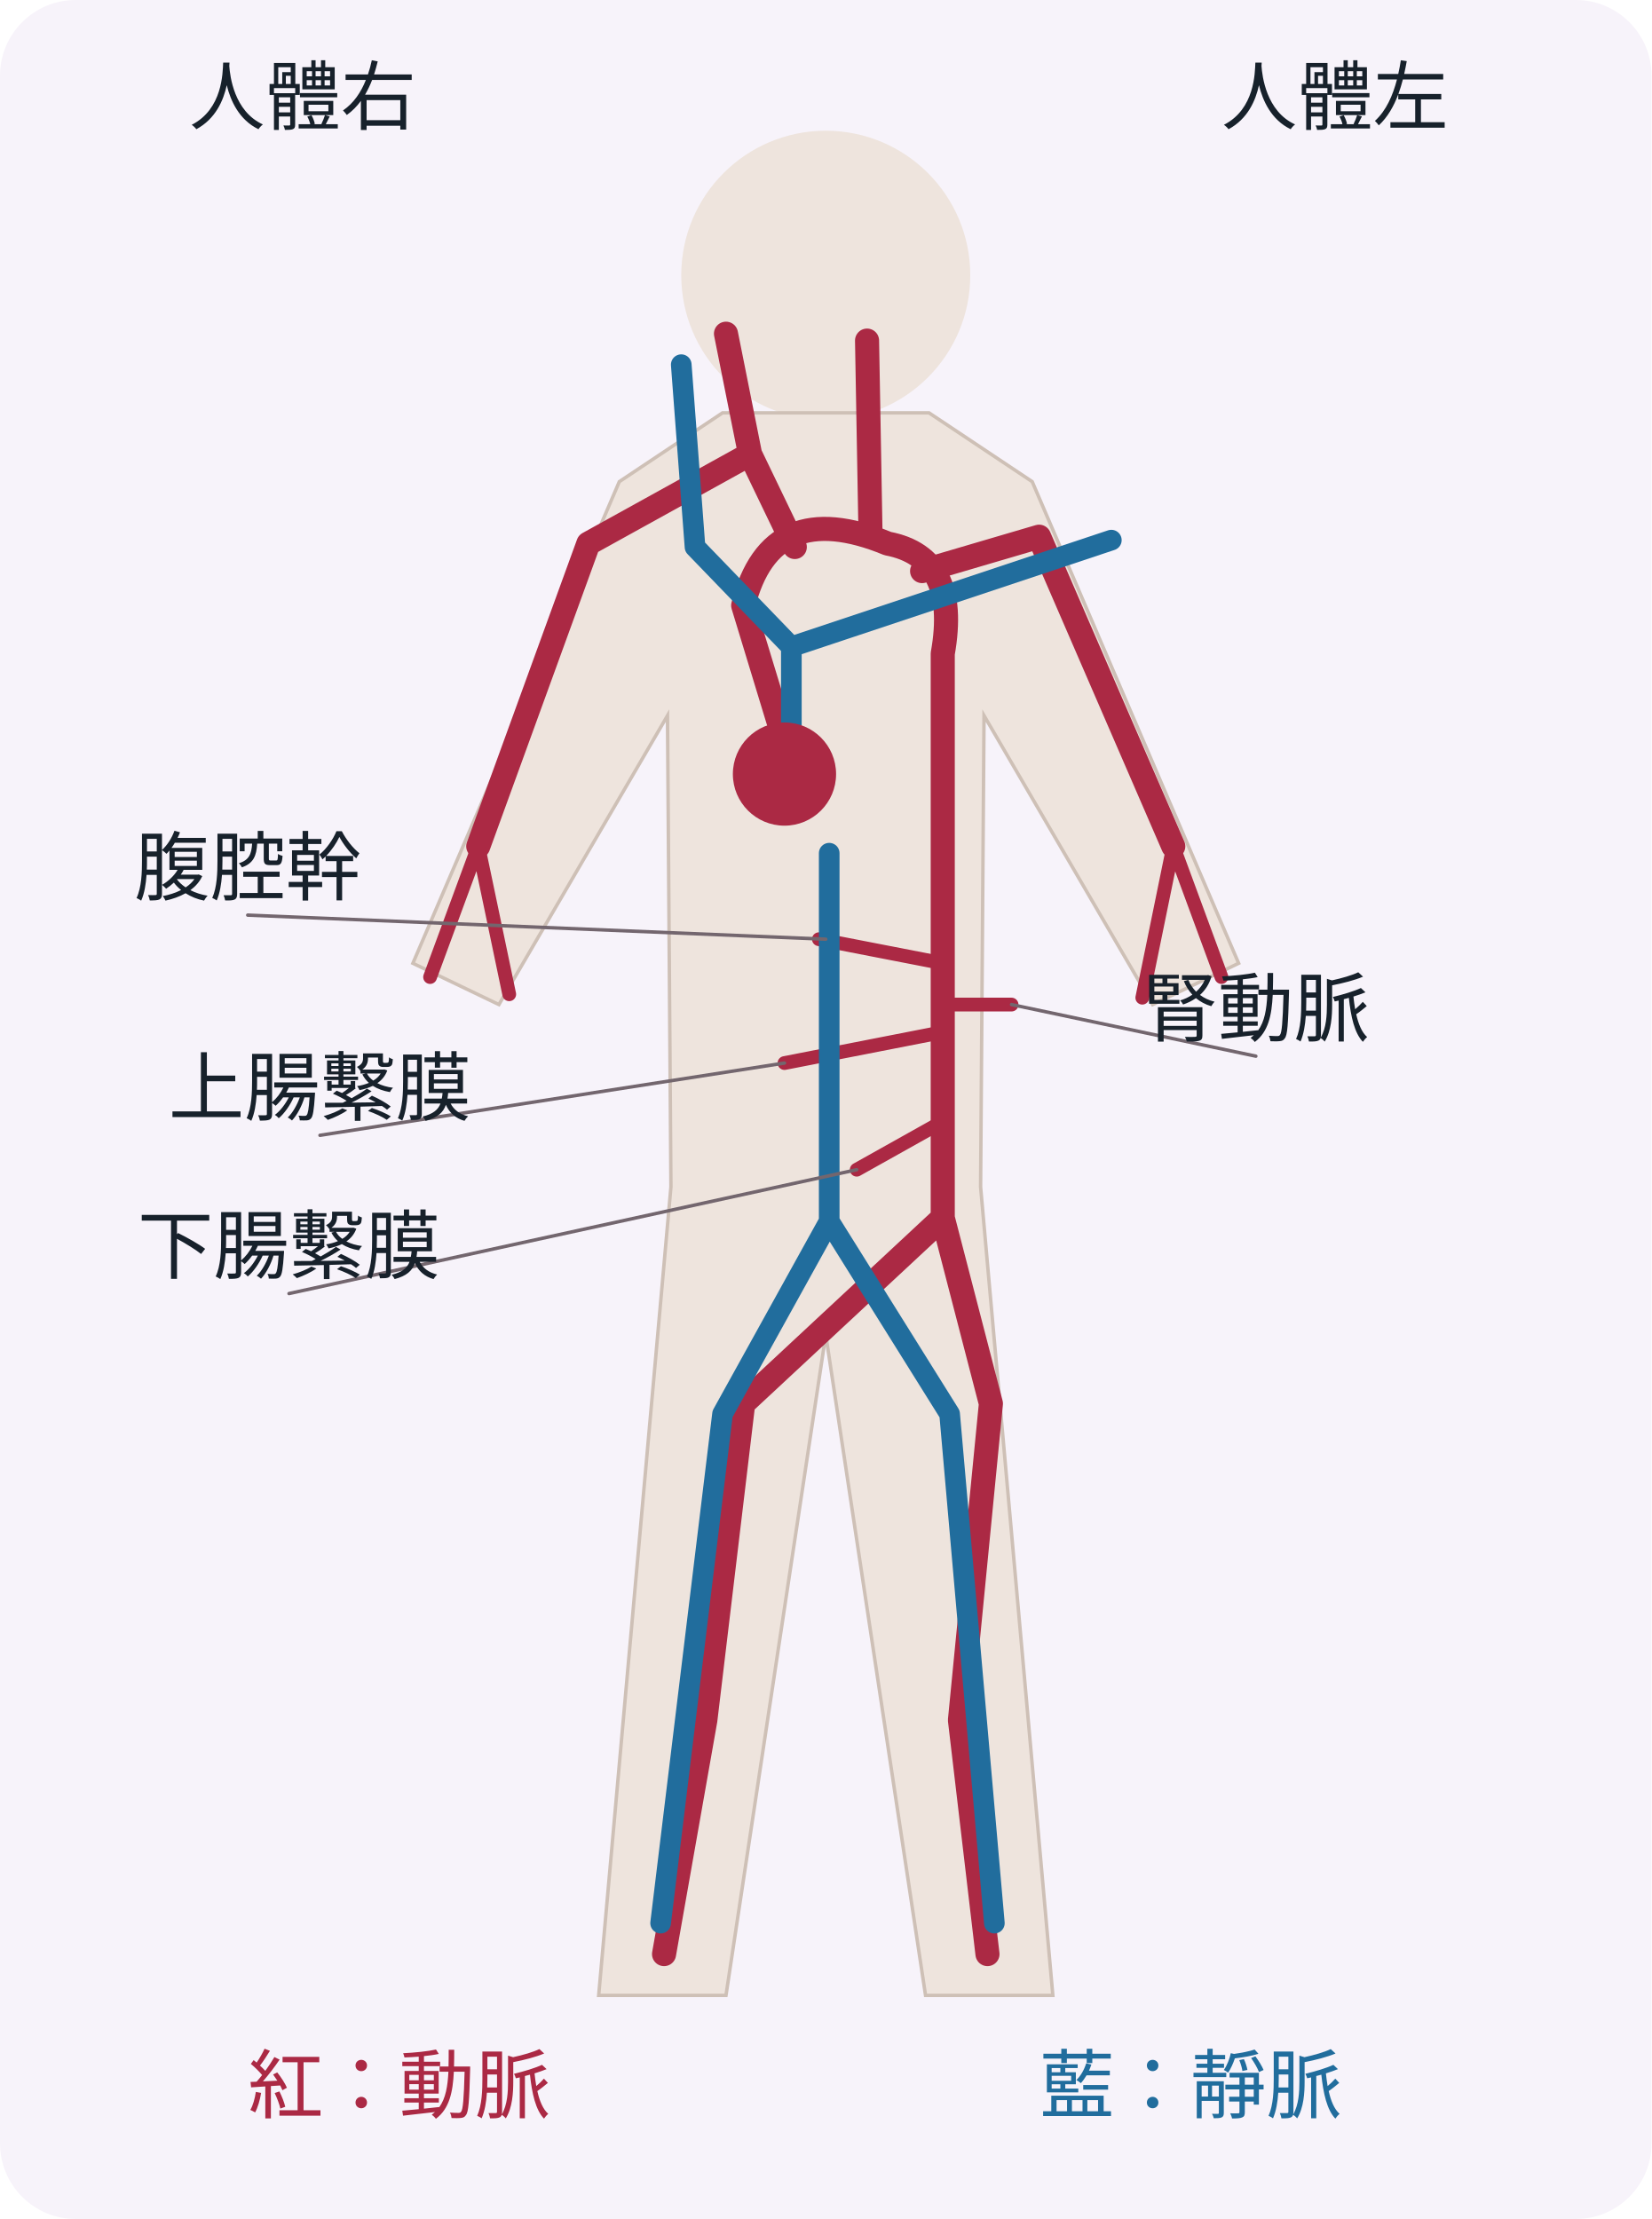
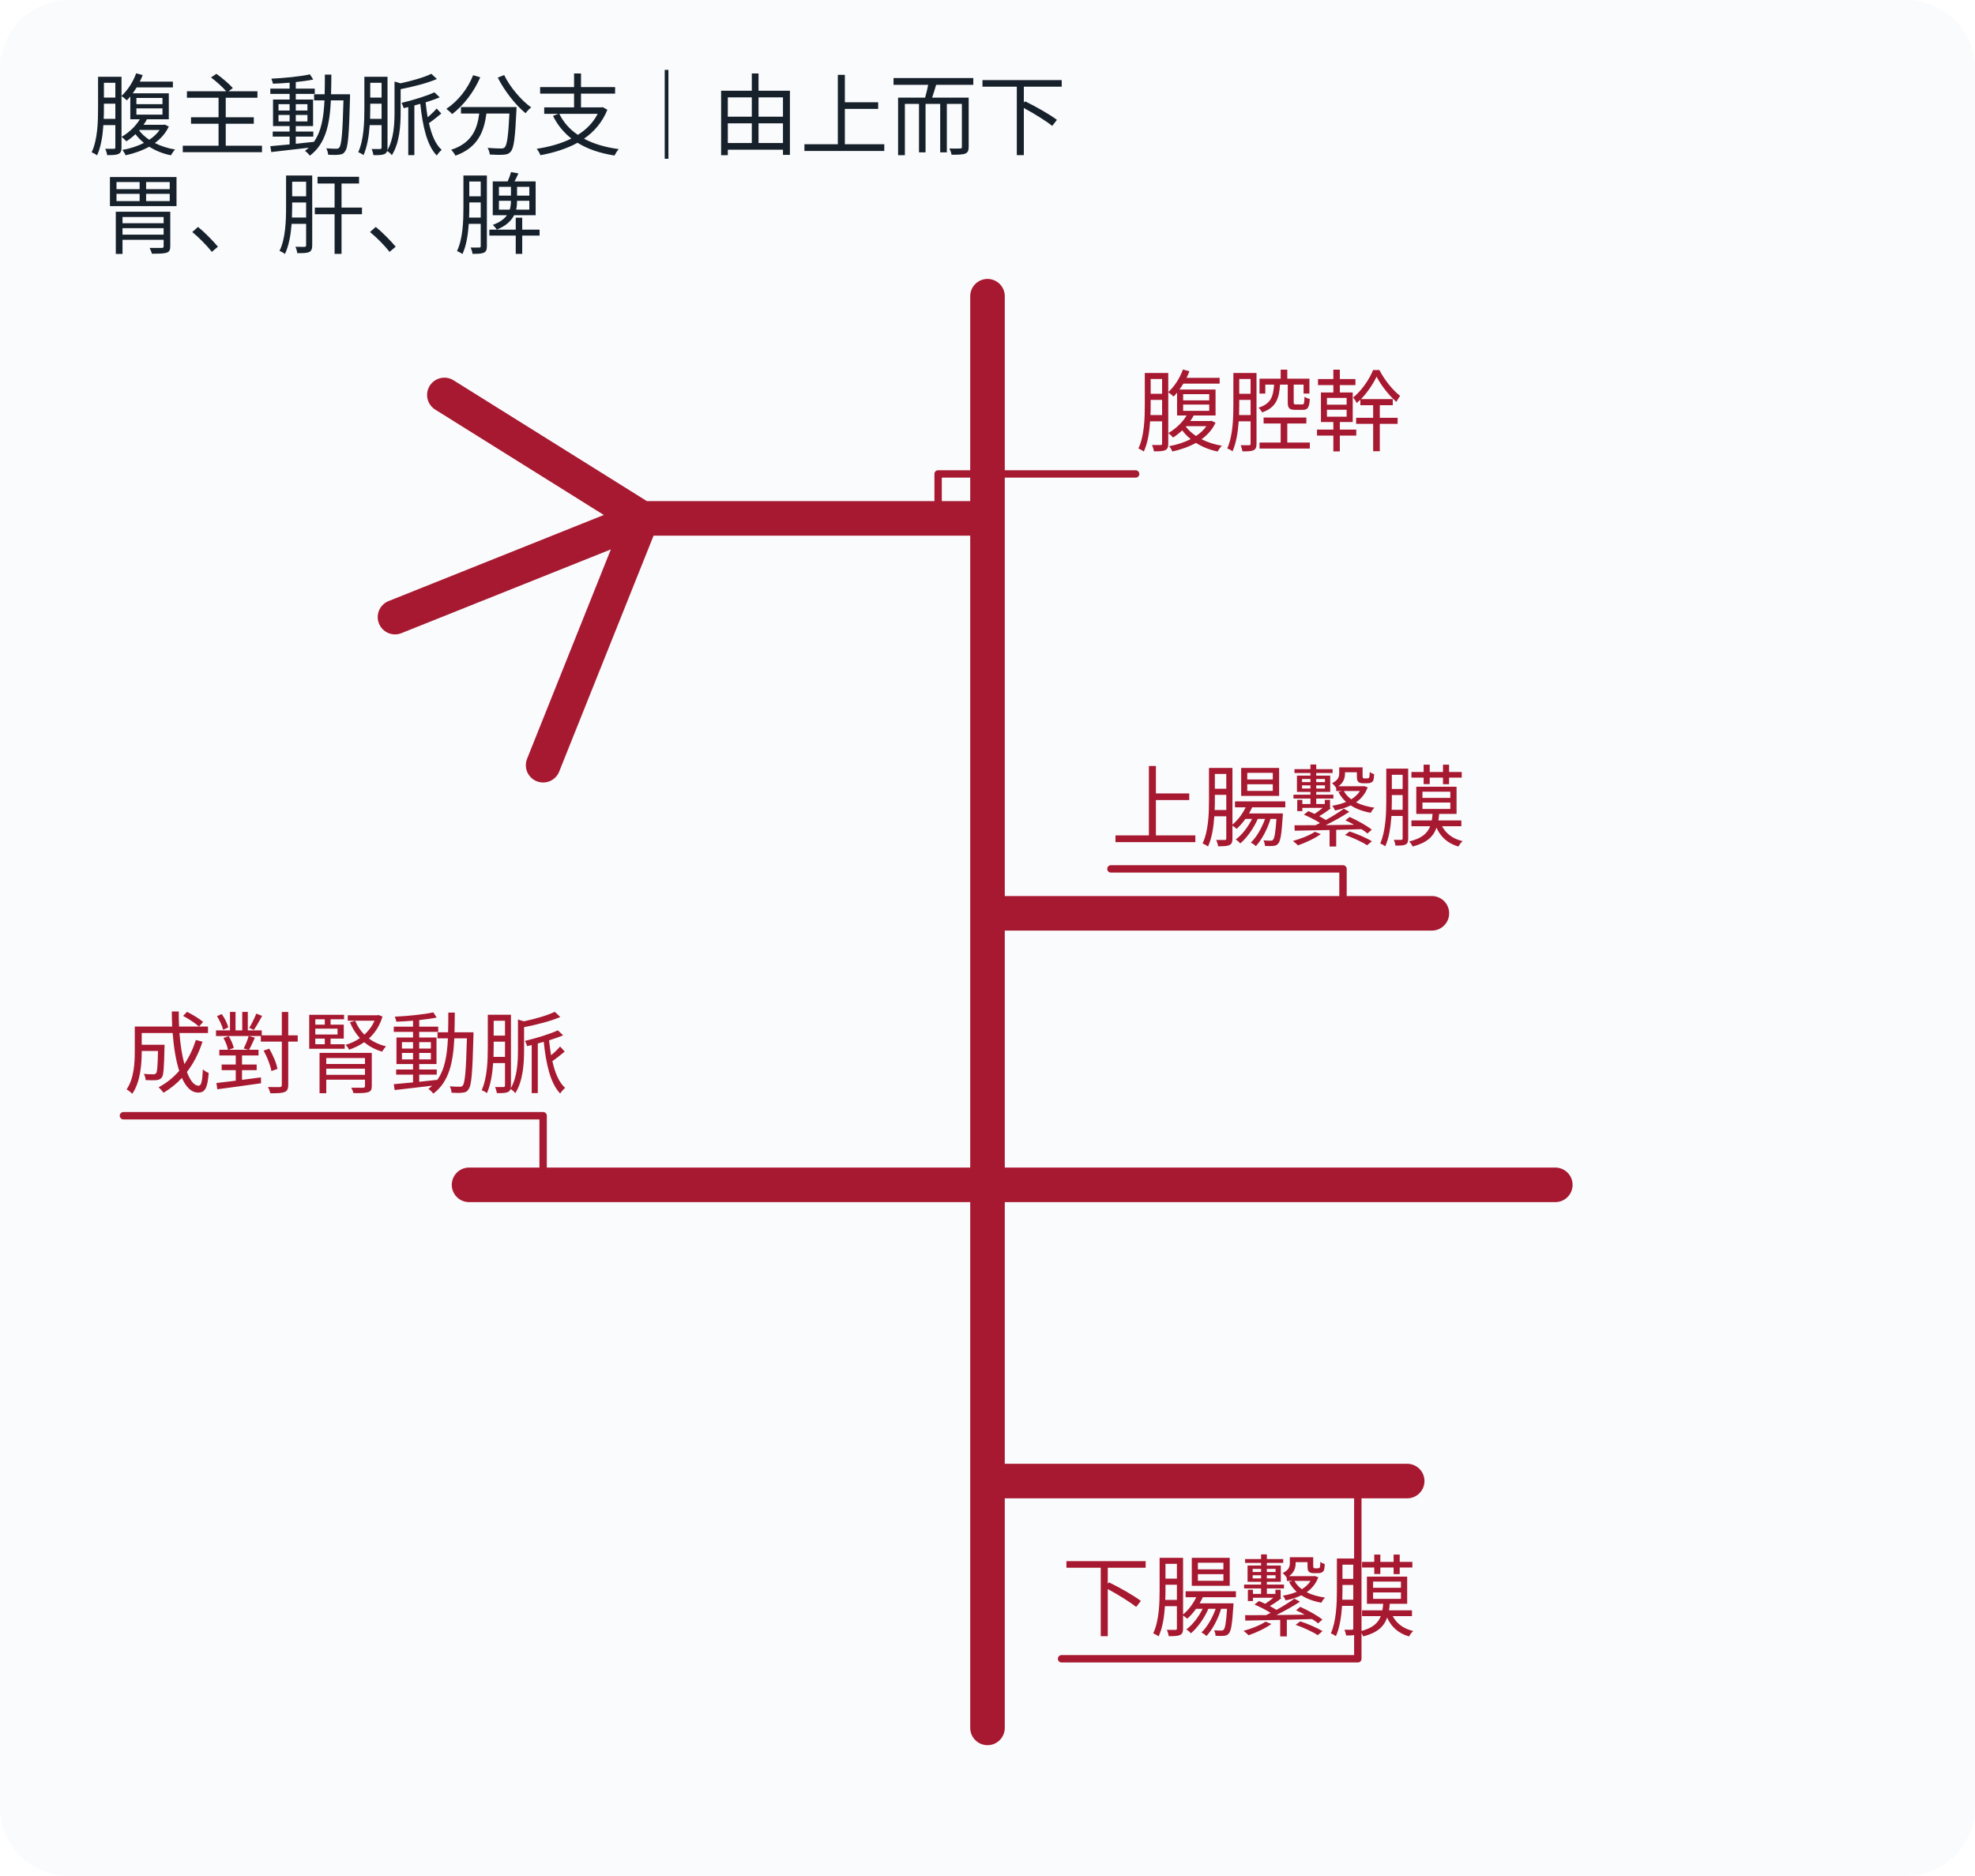
- <svg xmlns="http://www.w3.org/2000/svg" viewBox="0 0 480 645" role="img" style="font-family:system-ui,sans-serif">
-   <rect width="480" height="645" rx="22" fill="#f7f3fa" />
-   <circle cx="240" cy="80" r="42" fill="#eee4dd" />
-   <path d="M210 120 L180 140 L120 280 L145 292 L194 208 L195 345 L174 580 L211 580 L240 388 L269 580 L306 580 L285 345 L286 208 L335 292 L360 280 L300 140 L270 120 Z" fill="#eee4dd" stroke="#cec0b6" />
-   <text x="88" y="36" font-size="22" fill="#17212b" text-anchor="middle">人體右</text>
-   <text x="388" y="36" font-size="22" fill="#17212b" text-anchor="middle">人體左</text>
-   <path d="M230 222 L216 176 Q224 144 258 158 Q279 162 274 190 L274 354 M274 354 L216 408 L205 500 L193 568 M274 354 L288 408 L279 500 L287 568" fill="none" stroke="#ab2944" stroke-width="7" stroke-linecap="round" stroke-linejoin="round" />
-   <path d="M231 159 L218 132 L211 97 M218 132 L171 158 L139 246 M253 155 L252 99 M268 166 L302 156 L341 246" fill="none" stroke="#ab2944" stroke-width="7" stroke-linecap="round" stroke-linejoin="round" />
-   <path d="M139 246 L125 284 M139 246 L148 289 M341 246 L332 290 M341 246 L355 284" fill="none" stroke="#ab2944" stroke-width="4" stroke-linecap="round" stroke-linejoin="round" />
-   <path d="M274 280 L238 273 M274 300 L228 309 M274 326 L249 340 M274 292 L294 292" fill="none" stroke="#ab2944" stroke-width="4" stroke-linecap="round" stroke-linejoin="round" />
-   <path d="M198 106 L202 159 L230 188 L230 226 M323 157 L230 188 M192 559 L210 411 L241 355 L241 248 M289 559 L276 411 L241 355" fill="none" stroke="#216d9d" stroke-width="6" stroke-linecap="round" stroke-linejoin="round" />
-   <circle cx="228" cy="225" r="15" fill="#ab2944" />
-   <text x="72" y="614" font-size="22" fill="#ab2944" text-anchor="start">紅：動脈</text>
-   <text x="302" y="614" font-size="22" fill="#216d9d" text-anchor="start">藍：靜脈</text>
-   <path d="M72 266 L240 273" fill="none" stroke="#73666e" stroke-width="1" stroke-linecap="round" stroke-linejoin="round" />
-   <text x="72" y="260" font-size="22" fill="#17212b" text-anchor="middle">腹腔幹</text>
-   <path d="M93 330 L228 309" fill="none" stroke="#73666e" stroke-width="1" stroke-linecap="round" stroke-linejoin="round" />
-   <text x="93" y="324" font-size="22" fill="#17212b" text-anchor="middle">上腸繫膜</text>
-   <path d="M84 376 L249 340" fill="none" stroke="#73666e" stroke-width="1" stroke-linecap="round" stroke-linejoin="round" />
-   <text x="84" y="370" font-size="22" fill="#17212b" text-anchor="middle">下腸繫膜</text>
-   <path d="M365 307 L294 292" fill="none" stroke="#73666e" stroke-width="1" stroke-linecap="round" stroke-linejoin="round" />
-   <text x="365" y="301" font-size="22" fill="#17212b" text-anchor="middle">腎動脈</text>
+ <svg xmlns="http://www.w3.org/2000/svg" viewBox="0 0 400 380" role="img" aria-label="腹主動脈分支｜由上而下">
+   <style>text{font-family:system-ui,sans-serif;font-size:calc(18px * var(--font-scale,1))}.title{font-weight:700}</style>
+   <rect width="400" height="380" rx="14" fill="#fafbfd" />
+   <text x="18" y="30" font-size="18" fill="#17212b" text-anchor="start">腹主動脈分支｜由上而下</text>
+   <path d="M200 60V350M200 105H130L90 80M130 105L80 125M130 105L110 155M200 185H290M200 240H95M200 240H315M200 300H285" fill="none" stroke="#a71930" stroke-width="7" stroke-linecap="round" stroke-linejoin="round" />
+   <text x="230" y="90" font-size="18" fill="#a71930" text-anchor="start">腹腔幹</text>
+   <path d="M230 96H190V105" fill="none" stroke="#a71930" stroke-width="1.5" stroke-linecap="round" stroke-linejoin="round" />
+   <circle cx="190" cy="105" r="3" fill="#a71930" />
+   <text x="20" y="50" font-size="18" fill="#17212b" text-anchor="start">胃、肝、脾</text>
+   <text x="225" y="170" font-size="18" fill="#a71930" text-anchor="start">上腸繫膜</text>
+   <path d="M225 176H272V185" fill="none" stroke="#a71930" stroke-width="1.5" stroke-linecap="round" stroke-linejoin="round" />
+   <circle cx="272" cy="185" r="3" fill="#a71930" />
+   <text x="25" y="220" font-size="18" fill="#a71930" text-anchor="start">成對腎動脈</text>
+   <path d="M25 226H110V240" fill="none" stroke="#a71930" stroke-width="1.5" stroke-linecap="round" stroke-linejoin="round" />
+   <circle cx="110" cy="240" r="3" fill="#a71930" />
+   <text x="215" y="330" font-size="18" fill="#a71930" text-anchor="start">下腸繫膜</text>
+   <path d="M215 336H275V300" fill="none" stroke="#a71930" stroke-width="1.5" stroke-linecap="round" stroke-linejoin="round" />
+   <circle cx="275" cy="300" r="3" fill="#a71930" />
</svg>
